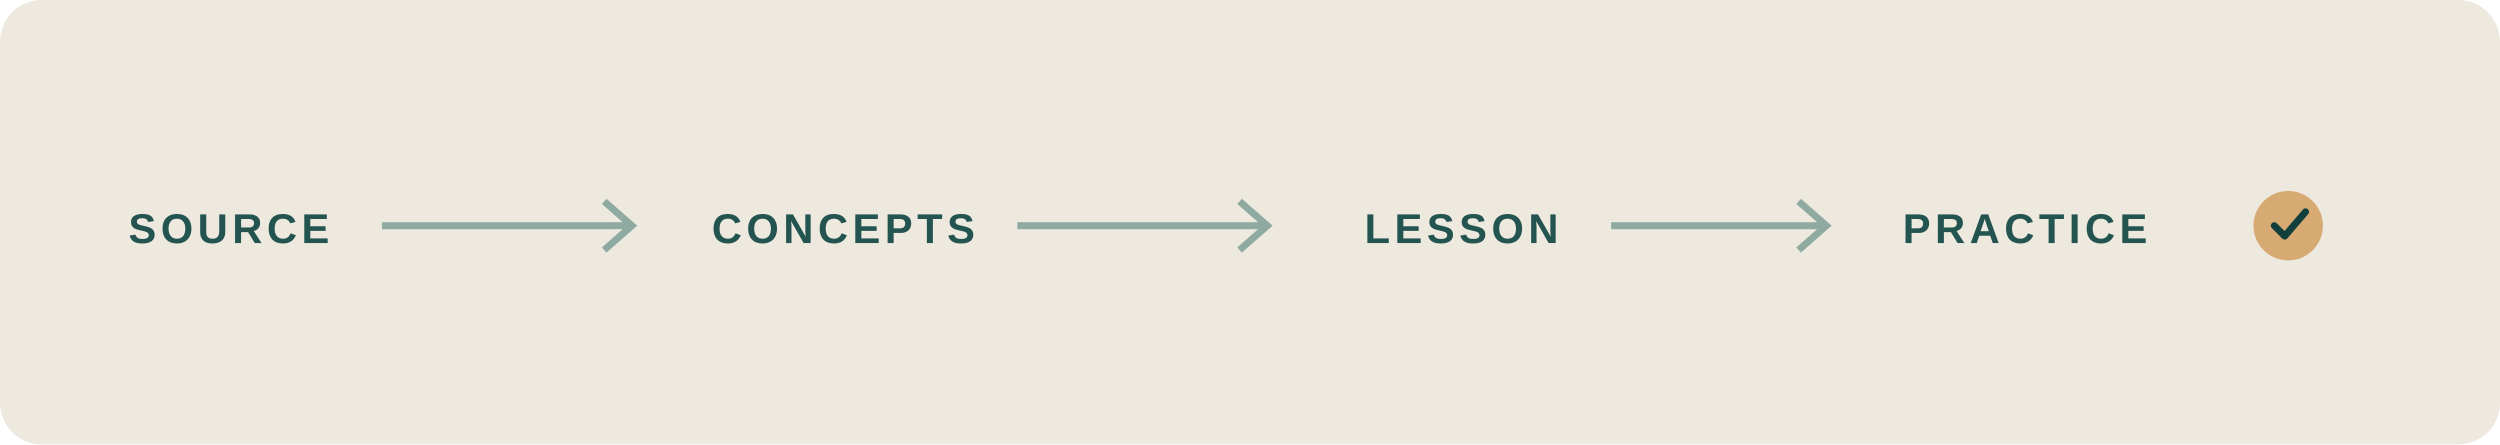
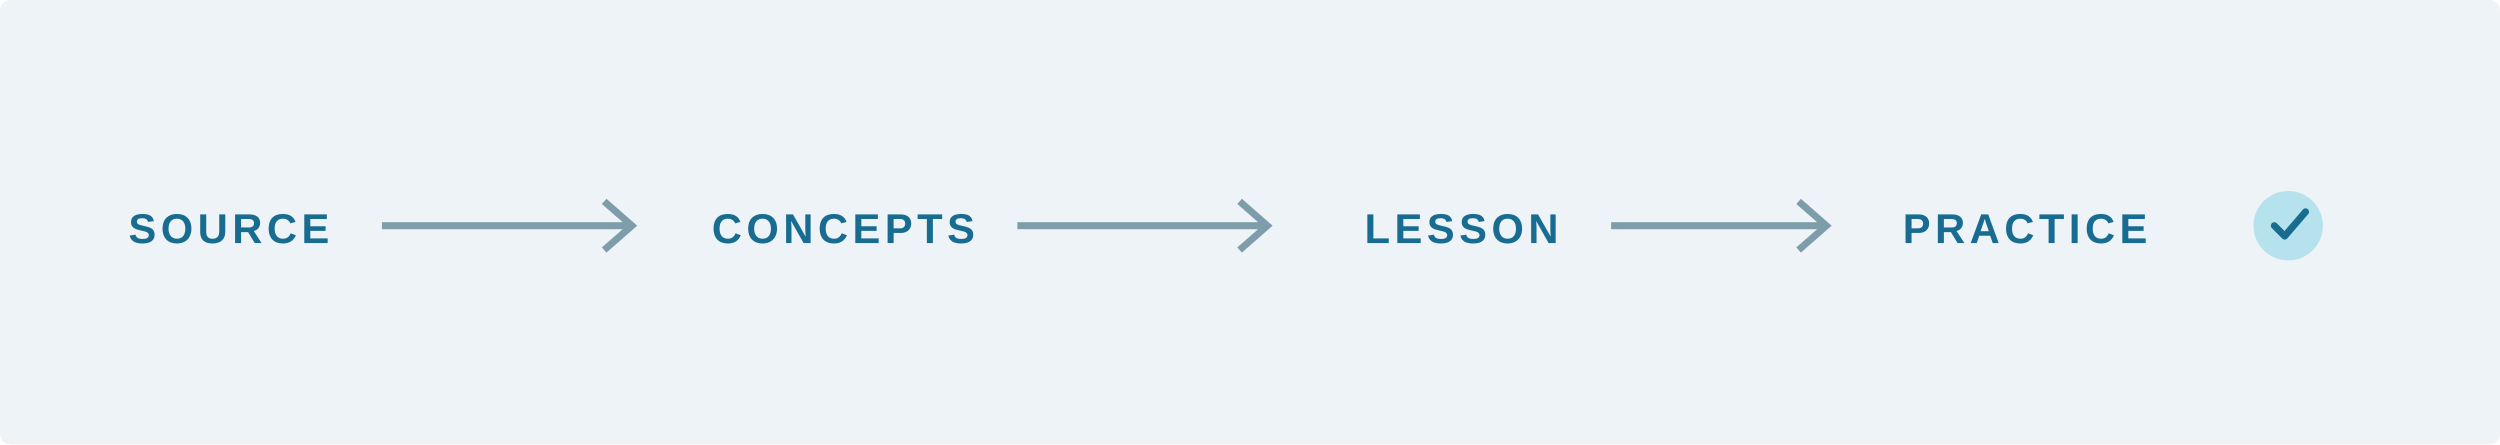
<svg xmlns="http://www.w3.org/2000/svg" viewBox="0 0 720 128" role="img" aria-labelledby="t d">
-   <rect width="720" height="128" rx="12" fill="#EDE9DF" />
-   <g font-family="Arial,sans-serif" font-size="12" letter-spacing="1.3" font-weight="700" fill="#235450">
+   <rect width="720" height="128" rx="3" fill="#edf3f6" />
+   <g font-family="Arial,sans-serif" font-size="12" letter-spacing="1.3" font-weight="700" fill="#196c91">
    <text x="37" y="70">SOURCE</text>
    <text x="205" y="70">CONCEPTS</text>
    <text x="393" y="70">LESSON</text>
    <text x="548" y="70">PRACTICE</text>
  </g>
-   <g stroke="#8EAAA1" stroke-width="2" fill="none">
+   <g stroke="#7d9dab" stroke-width="2" fill="none">
    <path d="M110 65h72m-8-7 8 7-8 7M293 65h72m-8-7 8 7-8 7M464 65h62m-8-7 8 7-8 7" />
  </g>
-   <circle cx="659" cy="65" r="10" fill="#D7AA73" />
-   <path d="m655 65 3 3 6-7" stroke="#123F3C" stroke-width="2" fill="none" stroke-linecap="round" stroke-linejoin="round" />
+   <circle cx="659" cy="65" r="10" fill="#b6e2ed" />
+   <path d="m655 65 3 3 6-7" stroke="#196c91" stroke-width="2" fill="none" stroke-linecap="round" stroke-linejoin="round" />
</svg>
